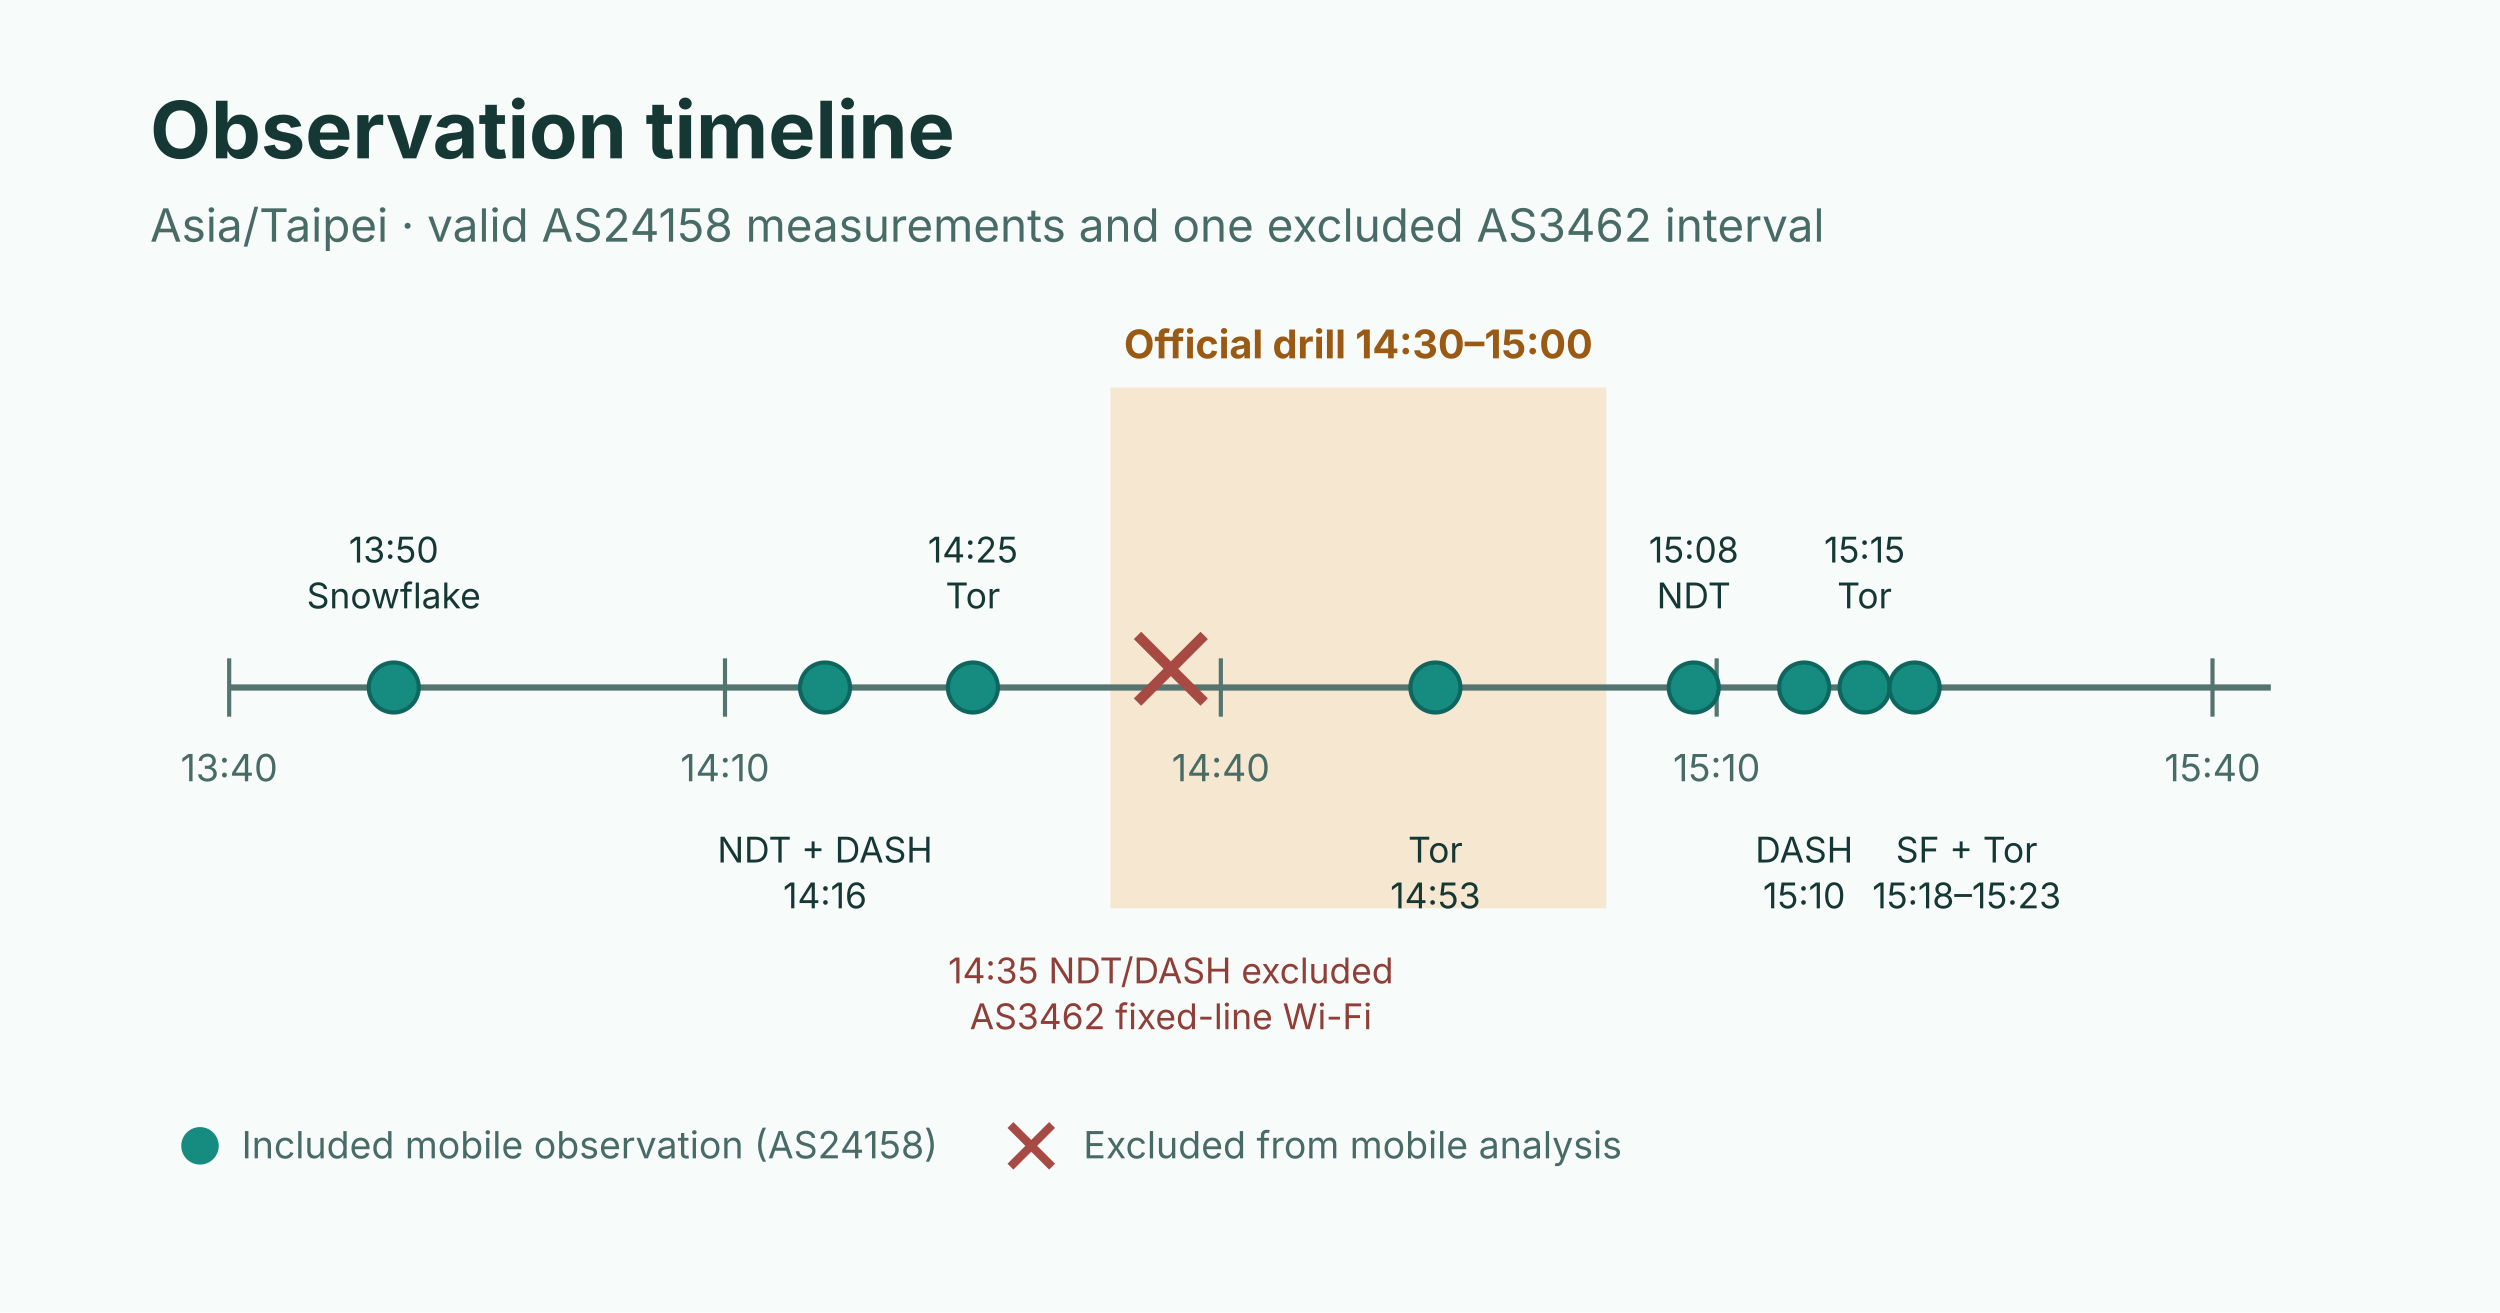
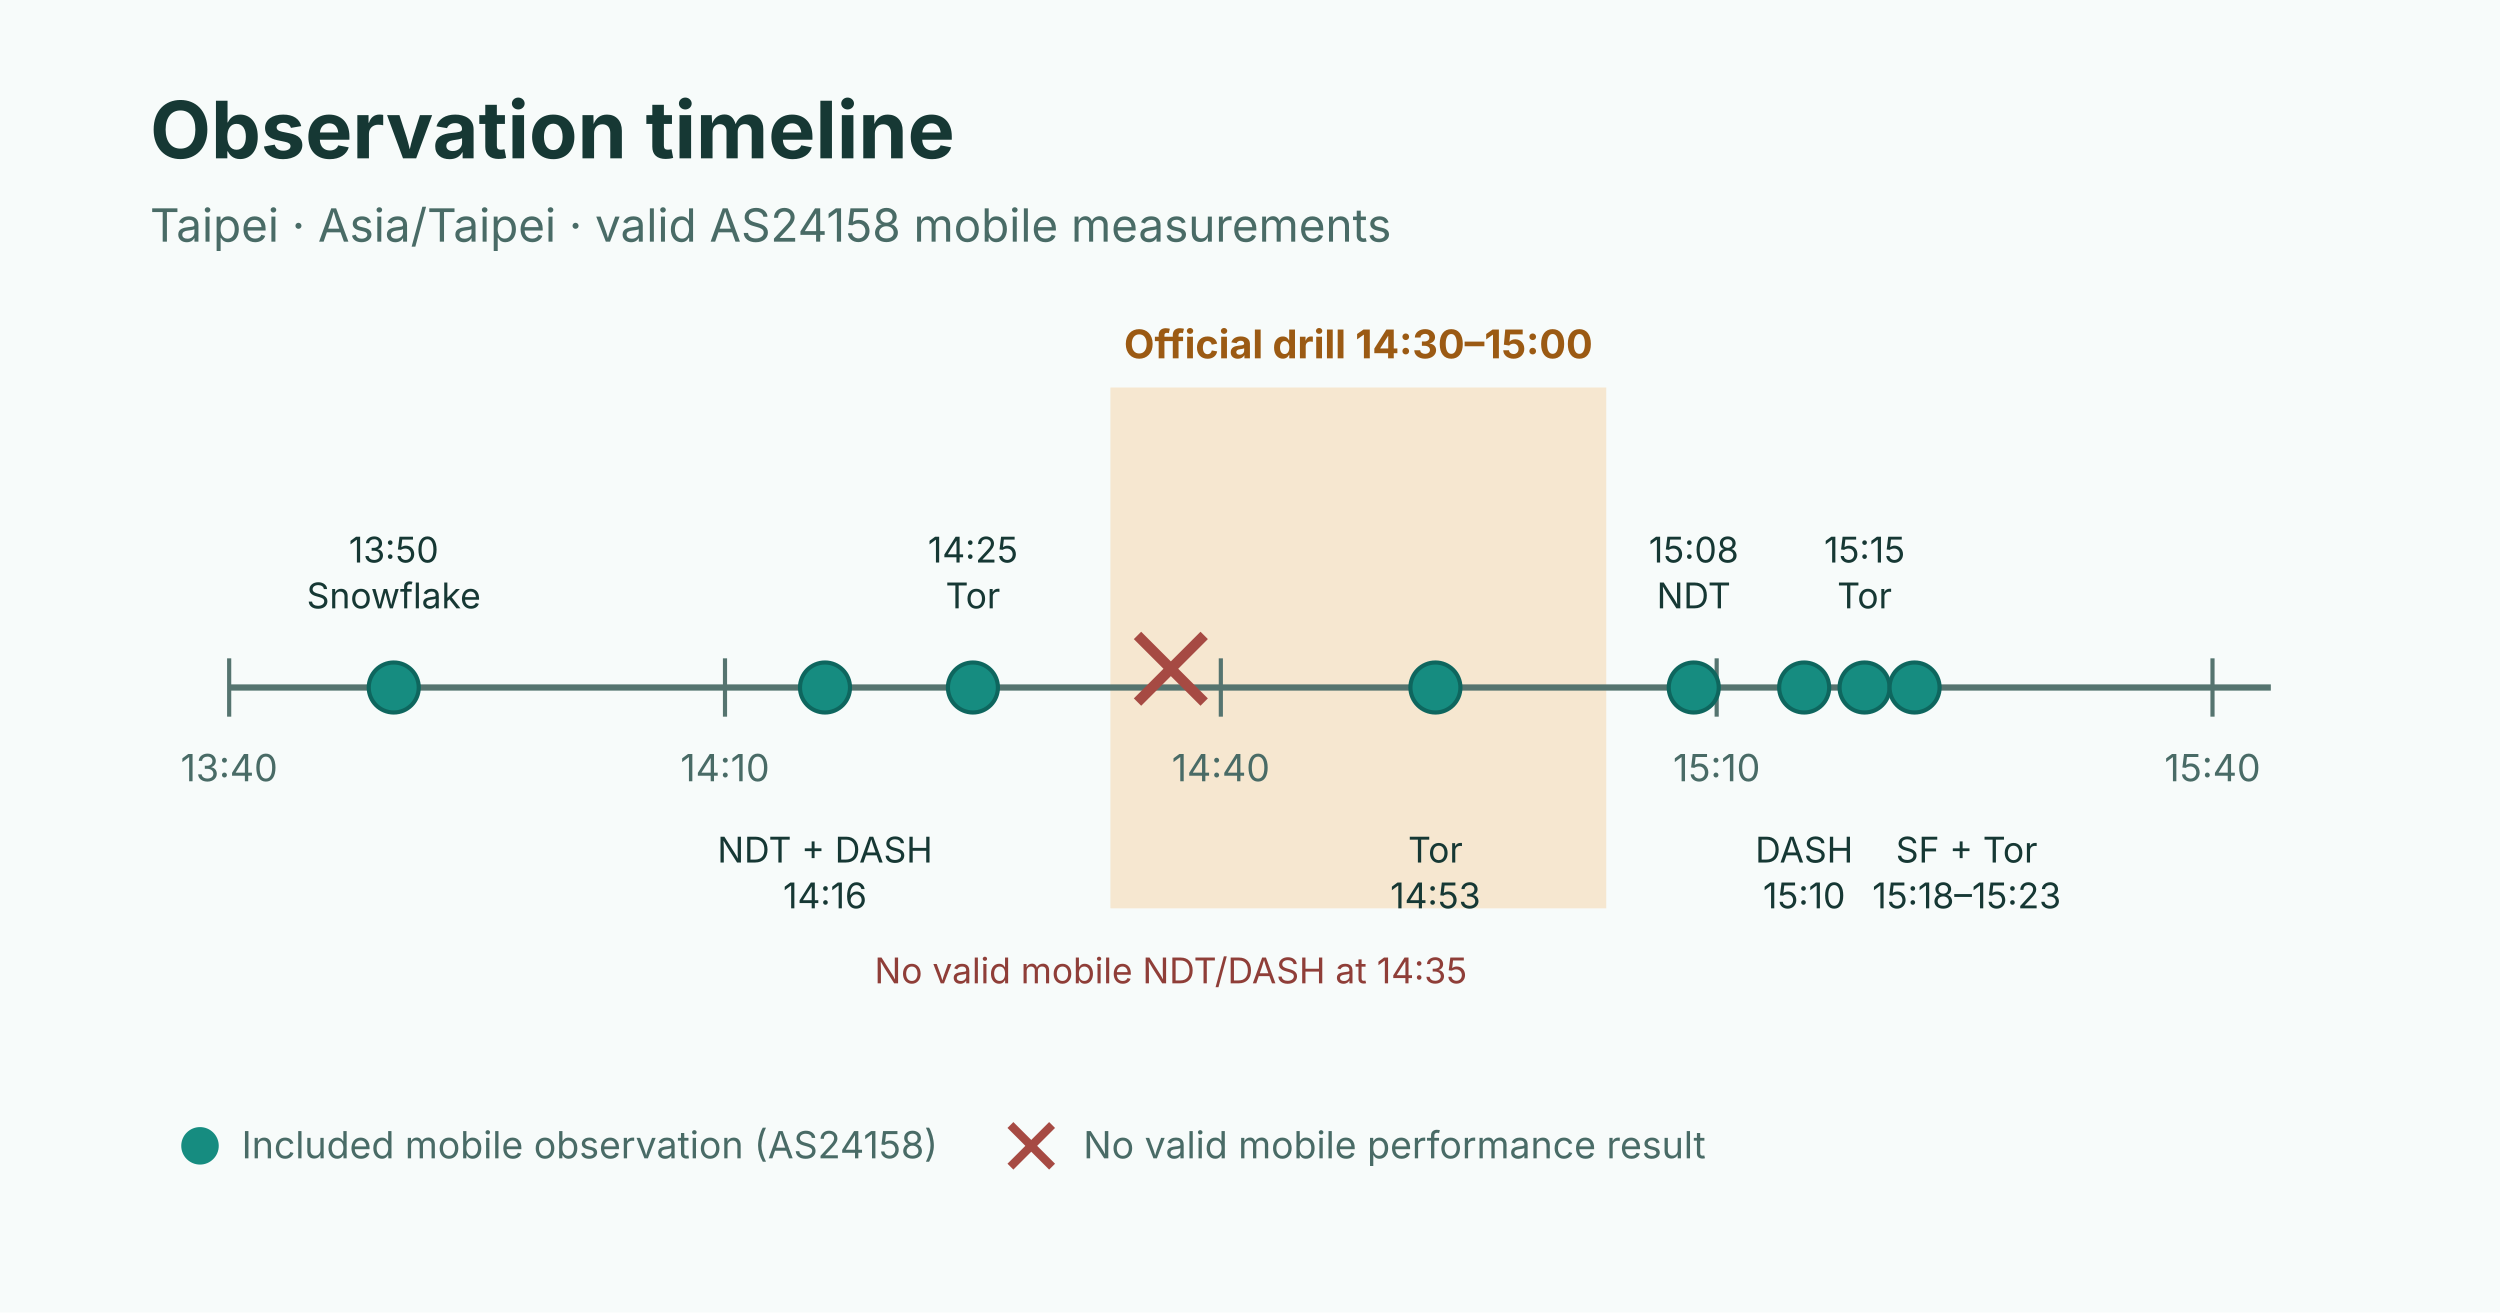
<svg xmlns="http://www.w3.org/2000/svg" role="img" aria-labelledby="title desc" viewBox="0 0 1200 630">
  <rect width="1200" height="630" fill="#f7fbfa" />
  <g font-family="ui-sans-serif, system-ui, -apple-system, BlinkMacSystemFont, 'Segoe UI', sans-serif" fill="#163834">
    <text x="72" y="76" font-size="38" font-weight="700">Observation timeline</text>
-     <text x="72" y="116" font-size="22" fill="#496b66">Asia/Taipei · valid AS24158 measurements and one excluded AS3462 interval</text>
+     <text x="72" y="116" font-size="22" fill="#496b66">Taipei · Asia/Taipei · valid AS24158 mobile measurements</text>
    <rect x="533" y="186" width="238" height="250" fill="#f5dfbf" opacity="0.72" />
    <text x="652" y="172" text-anchor="middle" font-size="19" font-weight="700" fill="#9b5a13">Official drill 14:30–15:00</text>
    <line x1="110" y1="330" x2="1090" y2="330" stroke="#55746f" stroke-width="3" />
    <g stroke="#55746f" stroke-width="2" fill="none">
      <line x1="110" y1="316" x2="110" y2="344" />
      <line x1="348" y1="316" x2="348" y2="344" />
      <line x1="586" y1="316" x2="586" y2="344" />
      <line x1="824" y1="316" x2="824" y2="344" />
      <line x1="1062" y1="316" x2="1062" y2="344" />
    </g>
    <g font-size="18" text-anchor="middle" fill="#496b66">
      <text x="110" y="375">13:40</text>
      <text x="348" y="375">14:10</text>
      <text x="586" y="375">14:40</text>
      <text x="824" y="375">15:10</text>
      <text x="1062" y="375">15:40</text>
    </g>
    <g fill="#168c80" stroke="#0e665e" stroke-width="2">
      <circle cx="189" cy="330" r="12" />
      <circle cx="396" cy="330" r="12" />
      <circle cx="467" cy="330" r="12" />
      <circle cx="689" cy="330" r="12" />
      <circle cx="813" cy="330" r="12" />
      <circle cx="866" cy="330" r="12" />
      <circle cx="895" cy="330" r="12" />
      <circle cx="919" cy="330" r="12" />
    </g>
    <g font-size="17" text-anchor="middle">
      <text x="189" y="292">Snowflake</text>
      <text x="189" y="270">13:50</text>
      <text x="396" y="414">NDT + DASH</text>
      <text x="396" y="436">14:16</text>
      <text x="467" y="292">Tor</text>
      <text x="467" y="270">14:25</text>
      <text x="689" y="414">Tor</text>
      <text x="689" y="436">14:53</text>
      <text x="813" y="292">NDT</text>
      <text x="813" y="270">15:08</text>
      <text x="866" y="414">DASH</text>
      <text x="866" y="436">15:10</text>
      <text x="895" y="292">Tor</text>
      <text x="895" y="270">15:15</text>
      <text x="944" y="414">SF + Tor</text>
      <text x="944" y="436">15:18–15:23</text>
    </g>
    <g stroke="#a64a43" stroke-width="5">
      <line x1="546" y1="305" x2="578" y2="337" />
      <line x1="578" y1="305" x2="546" y2="337" />
    </g>
-     <text x="562" y="472" text-anchor="middle" font-size="17" fill="#8f3e38">14:35 NDT/DASH excluded</text>
-     <text x="562" y="494" text-anchor="middle" font-size="17" fill="#8f3e38">AS3462 fixed-line Wi-Fi</text>
+     <text x="562" y="472" text-anchor="middle" font-size="17" fill="#8f3e38">No valid mobile NDT/DASH at 14:35</text>
    <g font-size="18" fill="#496b66">
      <circle cx="96" cy="550" r="9" fill="#168c80" />
      <text x="116" y="556">Included mobile observation (AS24158)</text>
      <line x1="485" y1="540" x2="505" y2="560" stroke="#a64a43" stroke-width="4" />
      <line x1="505" y1="540" x2="485" y2="560" stroke="#a64a43" stroke-width="4" />
-       <text x="520" y="556">Excluded from mobile analysis</text>
+       <text x="520" y="556">No valid mobile performance result</text>
    </g>
  </g>
</svg>
